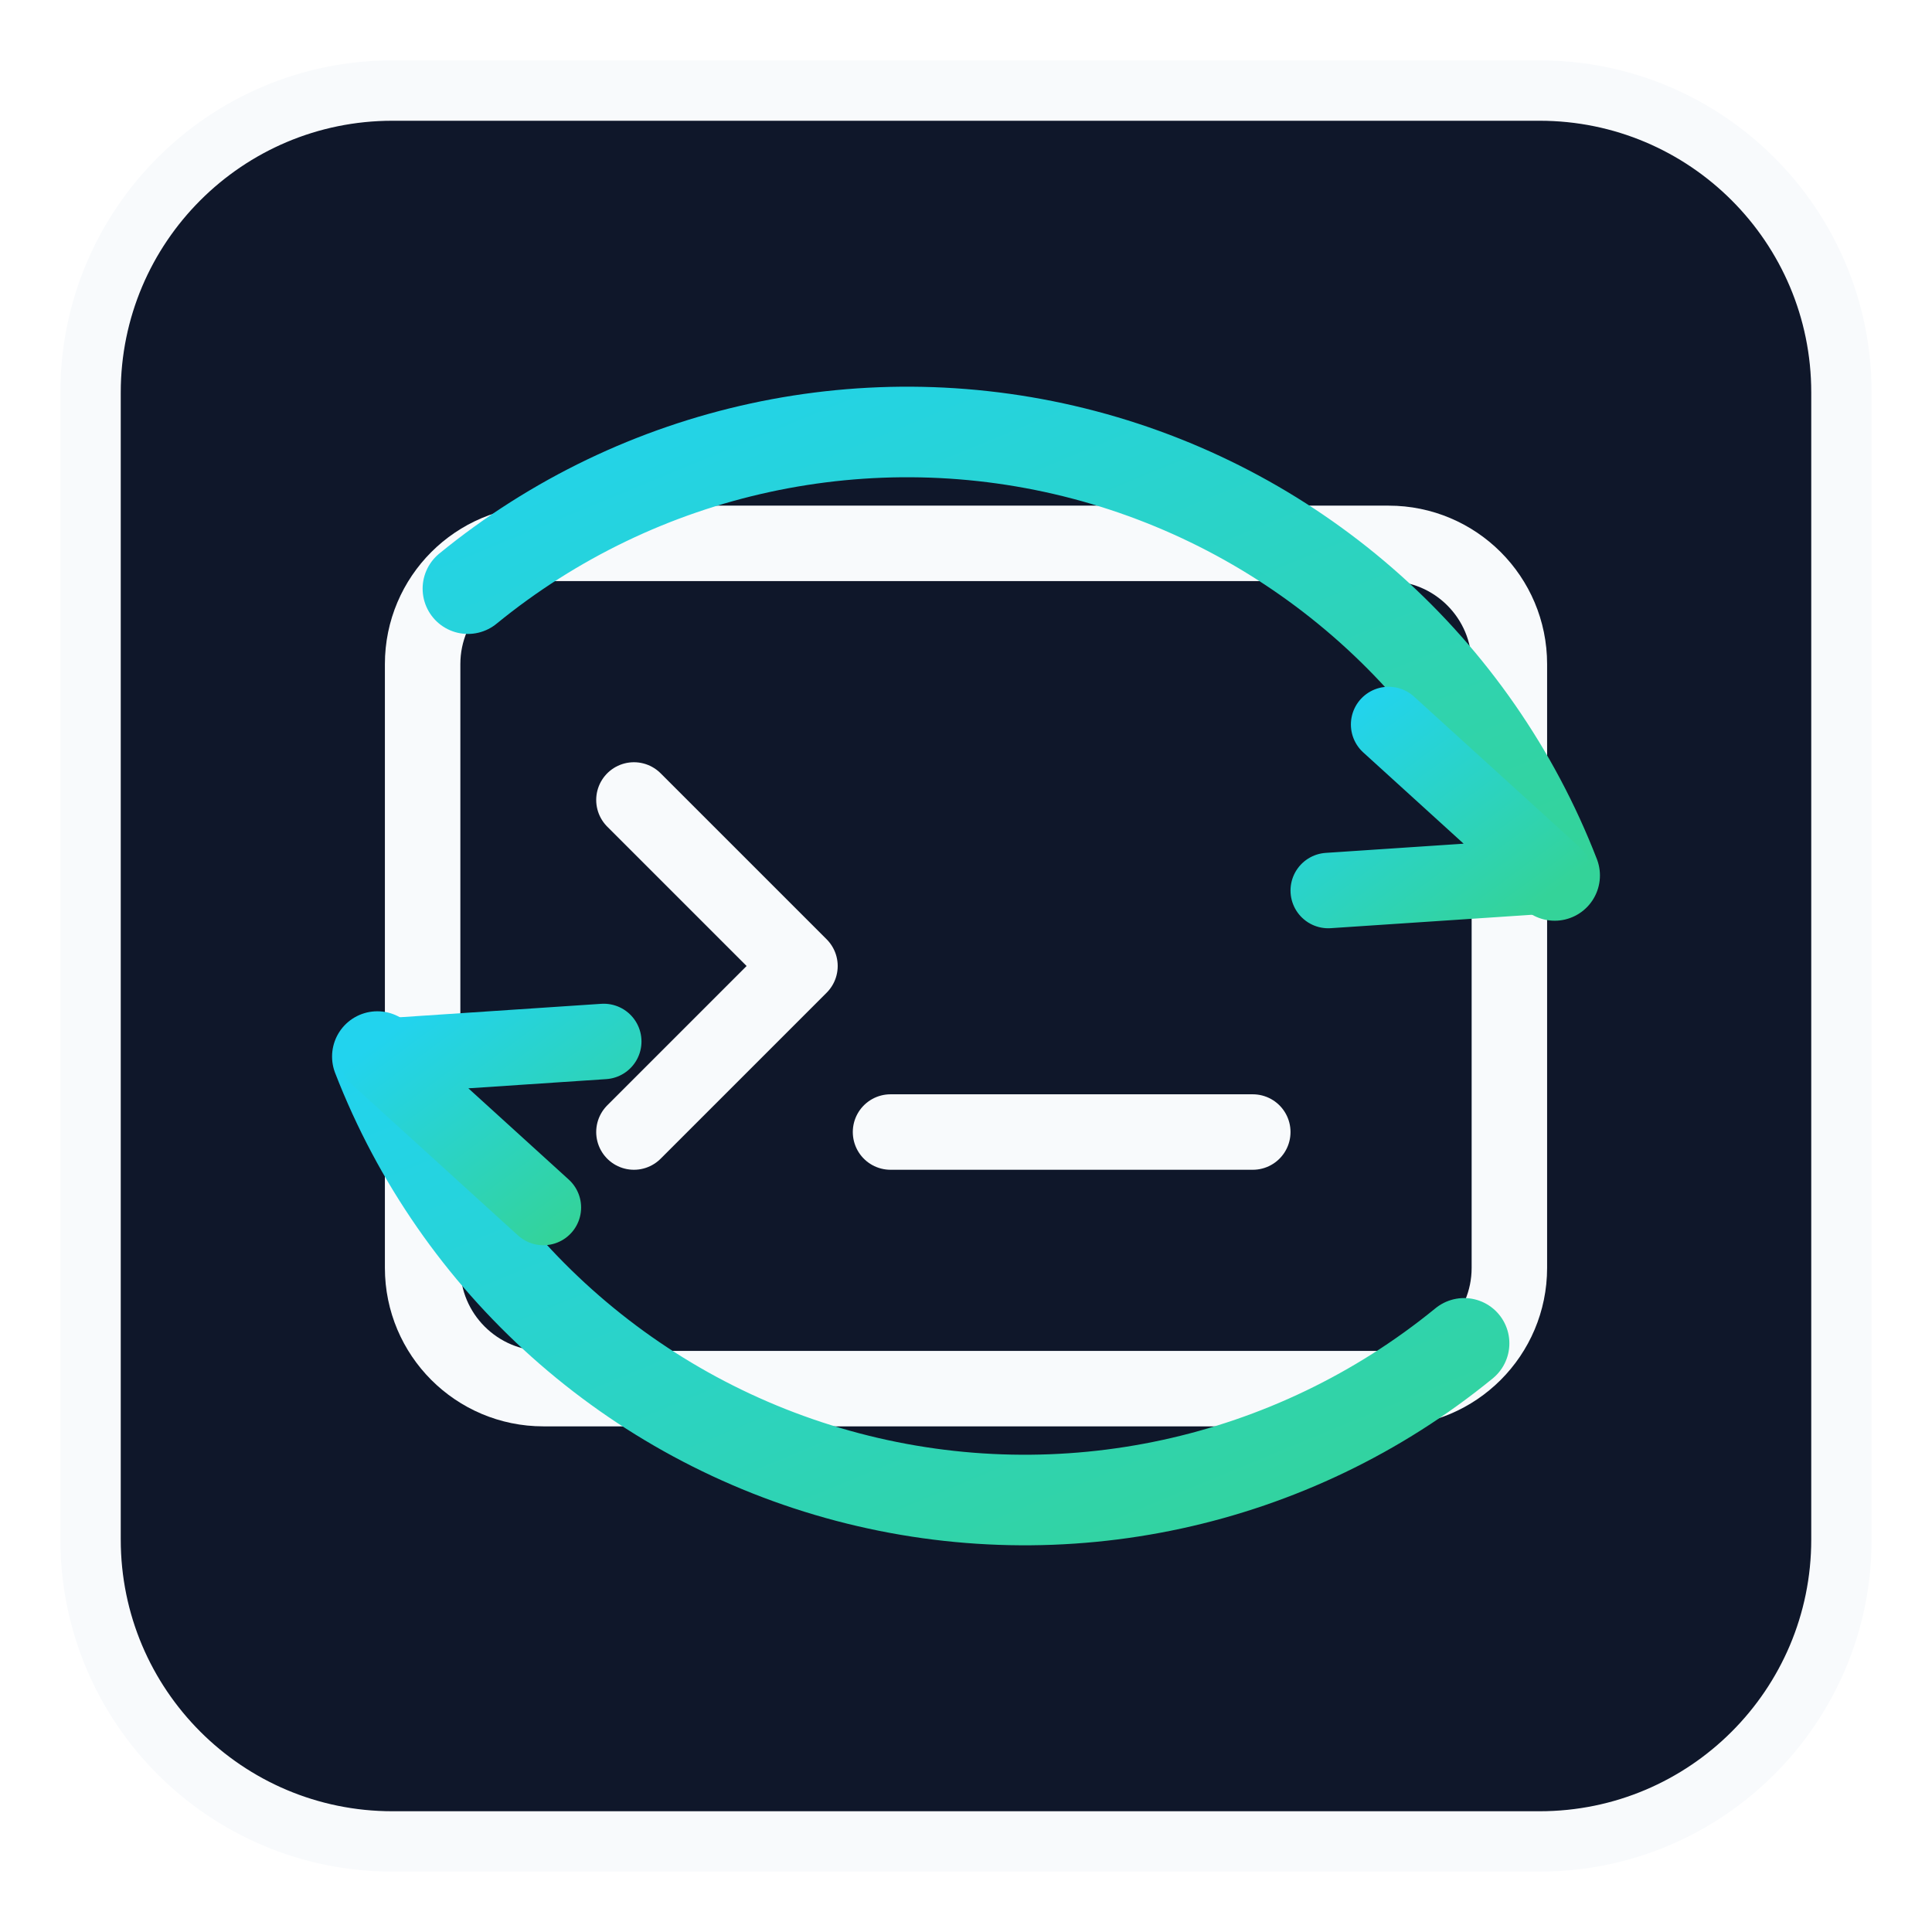
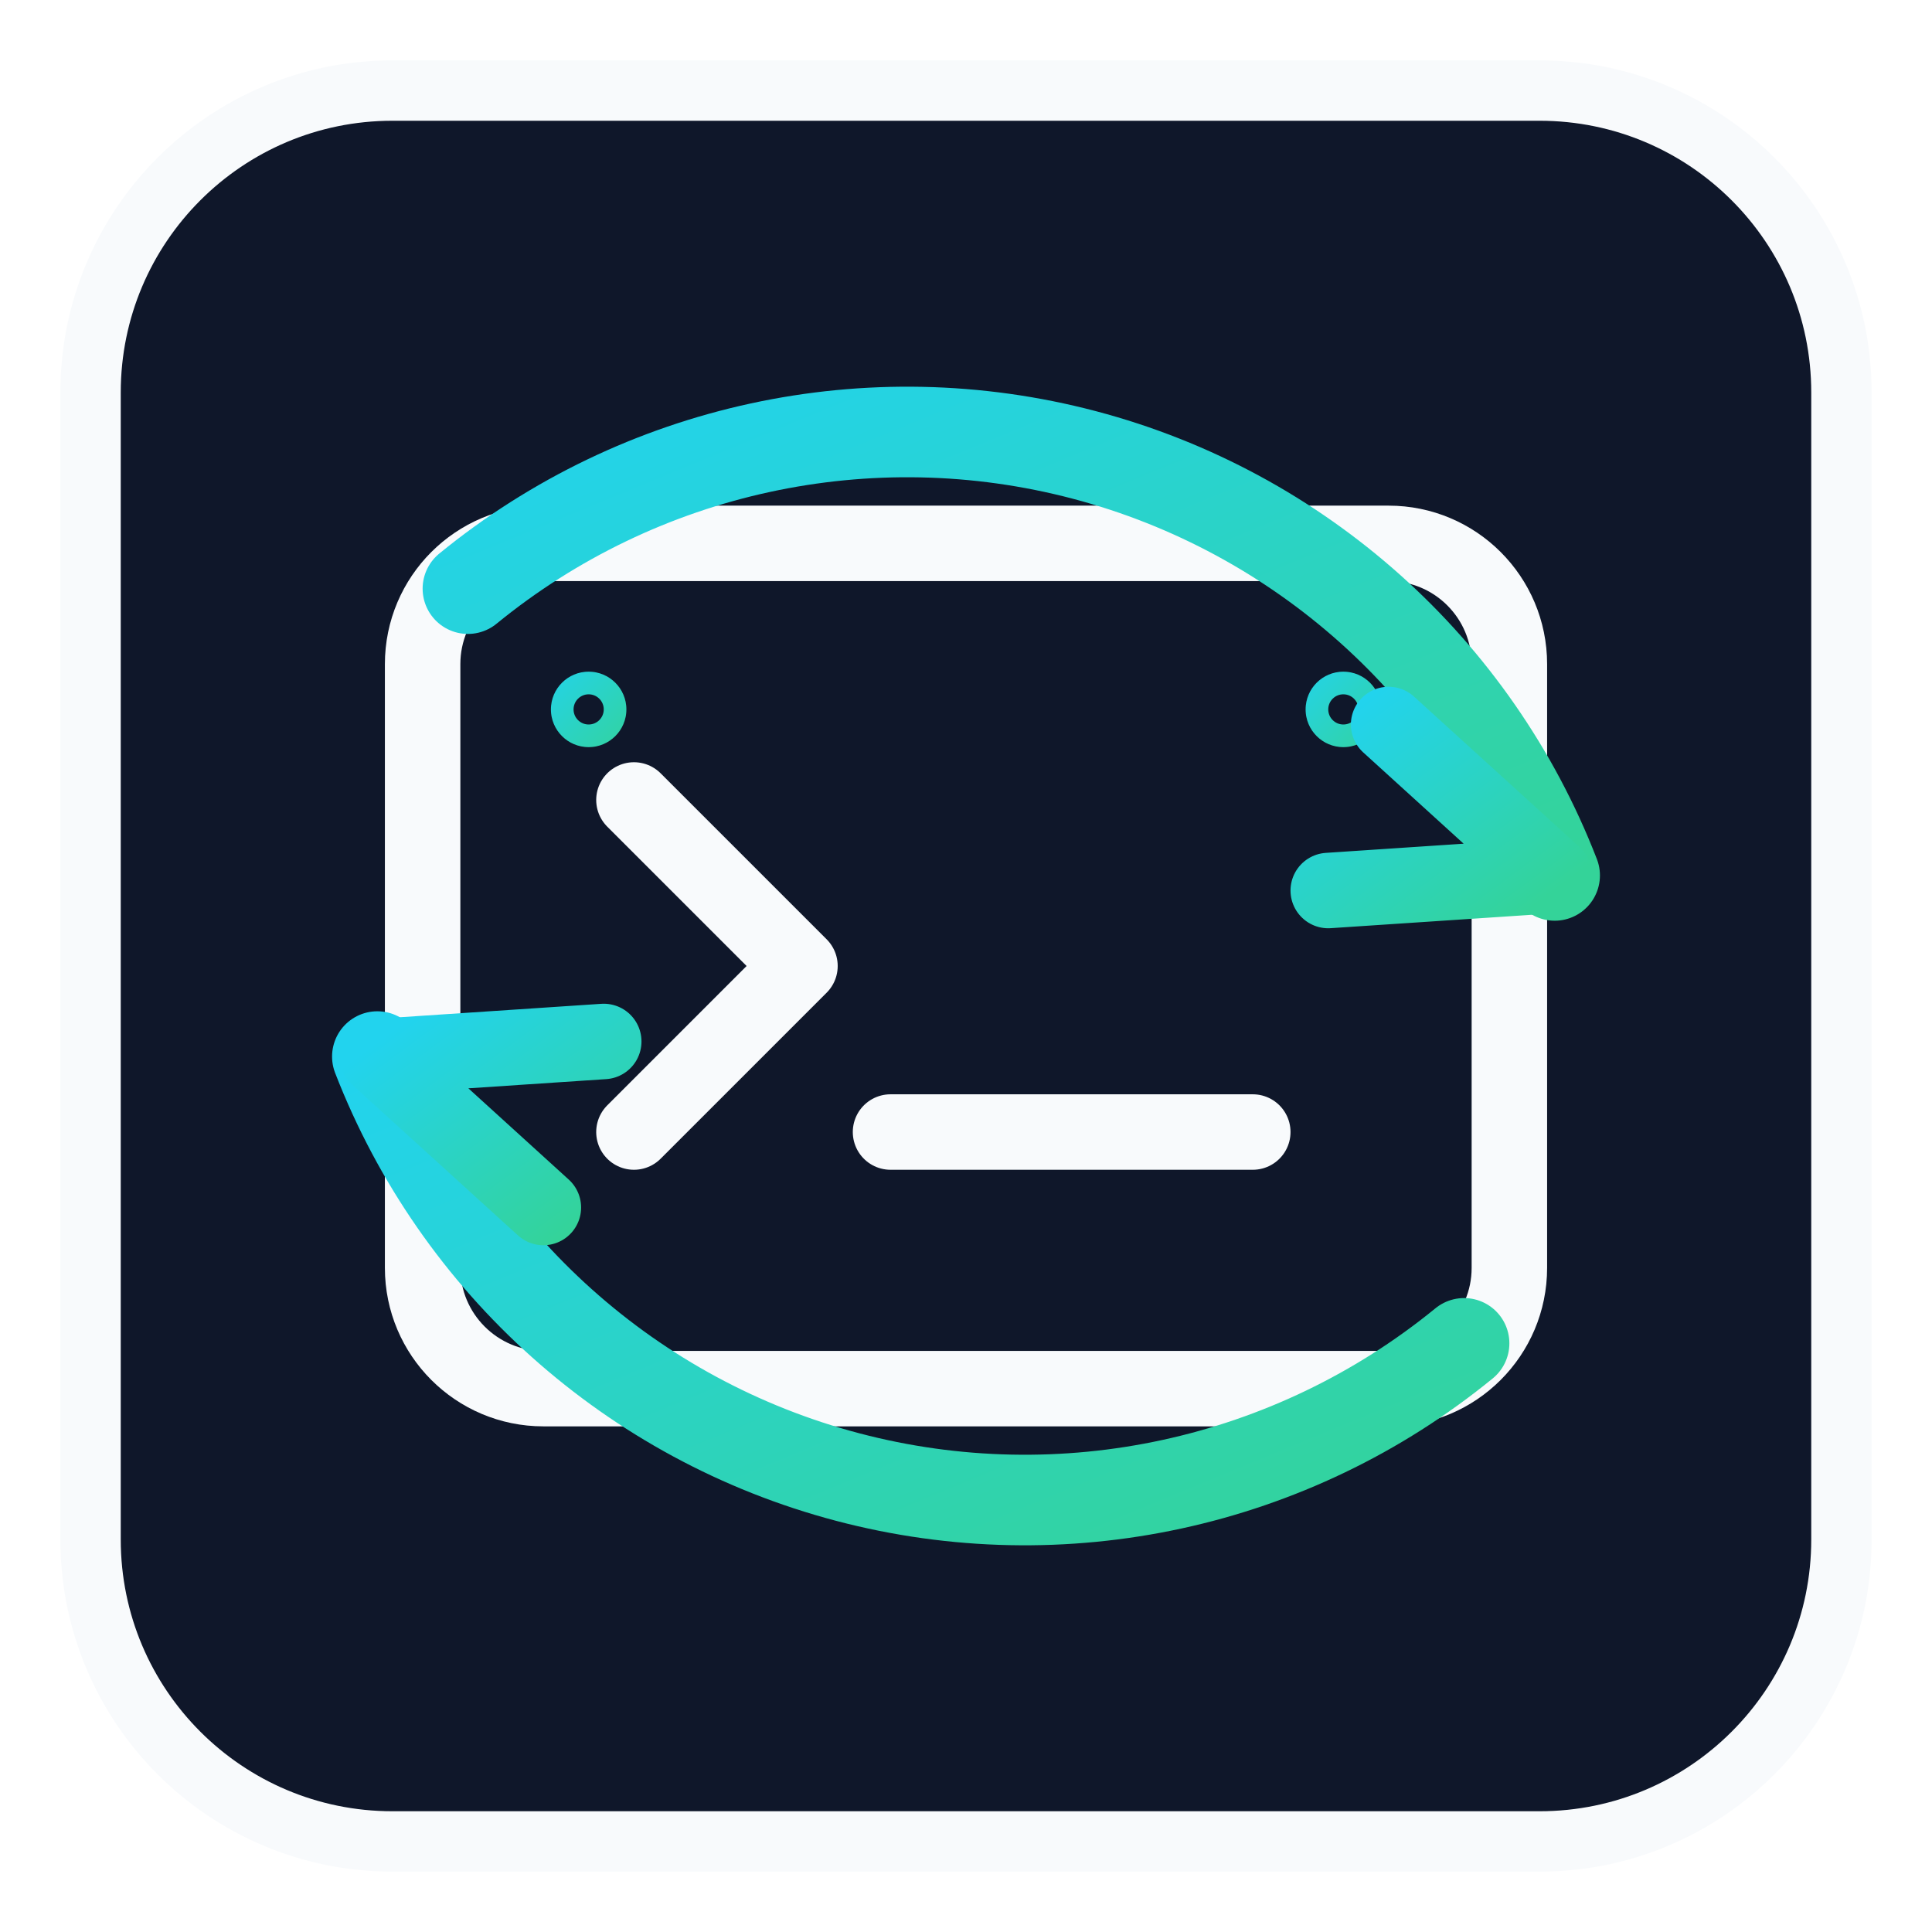
<svg xmlns="http://www.w3.org/2000/svg" viewBox="0 0 256 256" role="img" aria-labelledby="title desc">
  <defs>
    <linearGradient id="relay" x1="0" y1="0" x2="1" y2="1">
      <stop offset="0" stop-color="#22D3EE" />
      <stop offset="1" stop-color="#34D399" />
    </linearGradient>
  </defs>
  <rect x="12" y="12" width="232" height="232" rx="40" fill="#0F172A" />
  <rect x="12" y="12" width="232" height="232" rx="40" fill="none" stroke="#F8FAFC" stroke-width="8" />
  <rect x="56" y="72" width="144" height="112" rx="16" fill="none" stroke="#F8FAFC" stroke-width="10" />
+   <line x1="88" y1="94" x2="168" y2="94" stroke="url(#relay)" stroke-width="6" stroke-linecap="round" stroke-dasharray="4 8" opacity="0.9" />
+   <circle cx="78" cy="94" r="6" fill="url(#relay)" stroke="#0F172A" stroke-width="2" />
+   <circle cx="178" cy="94" r="6" fill="url(#relay)" stroke="#0F172A" stroke-width="2" />
+   <circle cx="78" cy="94" r="2" fill="#0F172A" />
+   <circle cx="178" cy="94" r="2" fill="#0F172A" />
  <path d="M84 106L106 128L84 150" fill="none" stroke="#F8FAFC" stroke-width="10" stroke-linecap="round" stroke-linejoin="round" />
  <line x1="118" y1="150" x2="166" y2="150" stroke="#F8FAFC" stroke-width="10" stroke-linecap="round" />
  <path d="M62 78A92 92 0 0 1 206 116" fill="none" stroke="url(#relay)" stroke-width="12" stroke-linecap="round" />
  <path d="M184 96L206 116L176 118" fill="none" stroke="url(#relay)" stroke-width="10" stroke-linecap="round" stroke-linejoin="round" />
  <path d="M194 178A92 92 0 0 1 50 140" fill="none" stroke="url(#relay)" stroke-width="12" stroke-linecap="round" />
  <path d="M72 160L50 140L80 138" fill="none" stroke="url(#relay)" stroke-width="10" stroke-linecap="round" stroke-linejoin="round" />
</svg>
